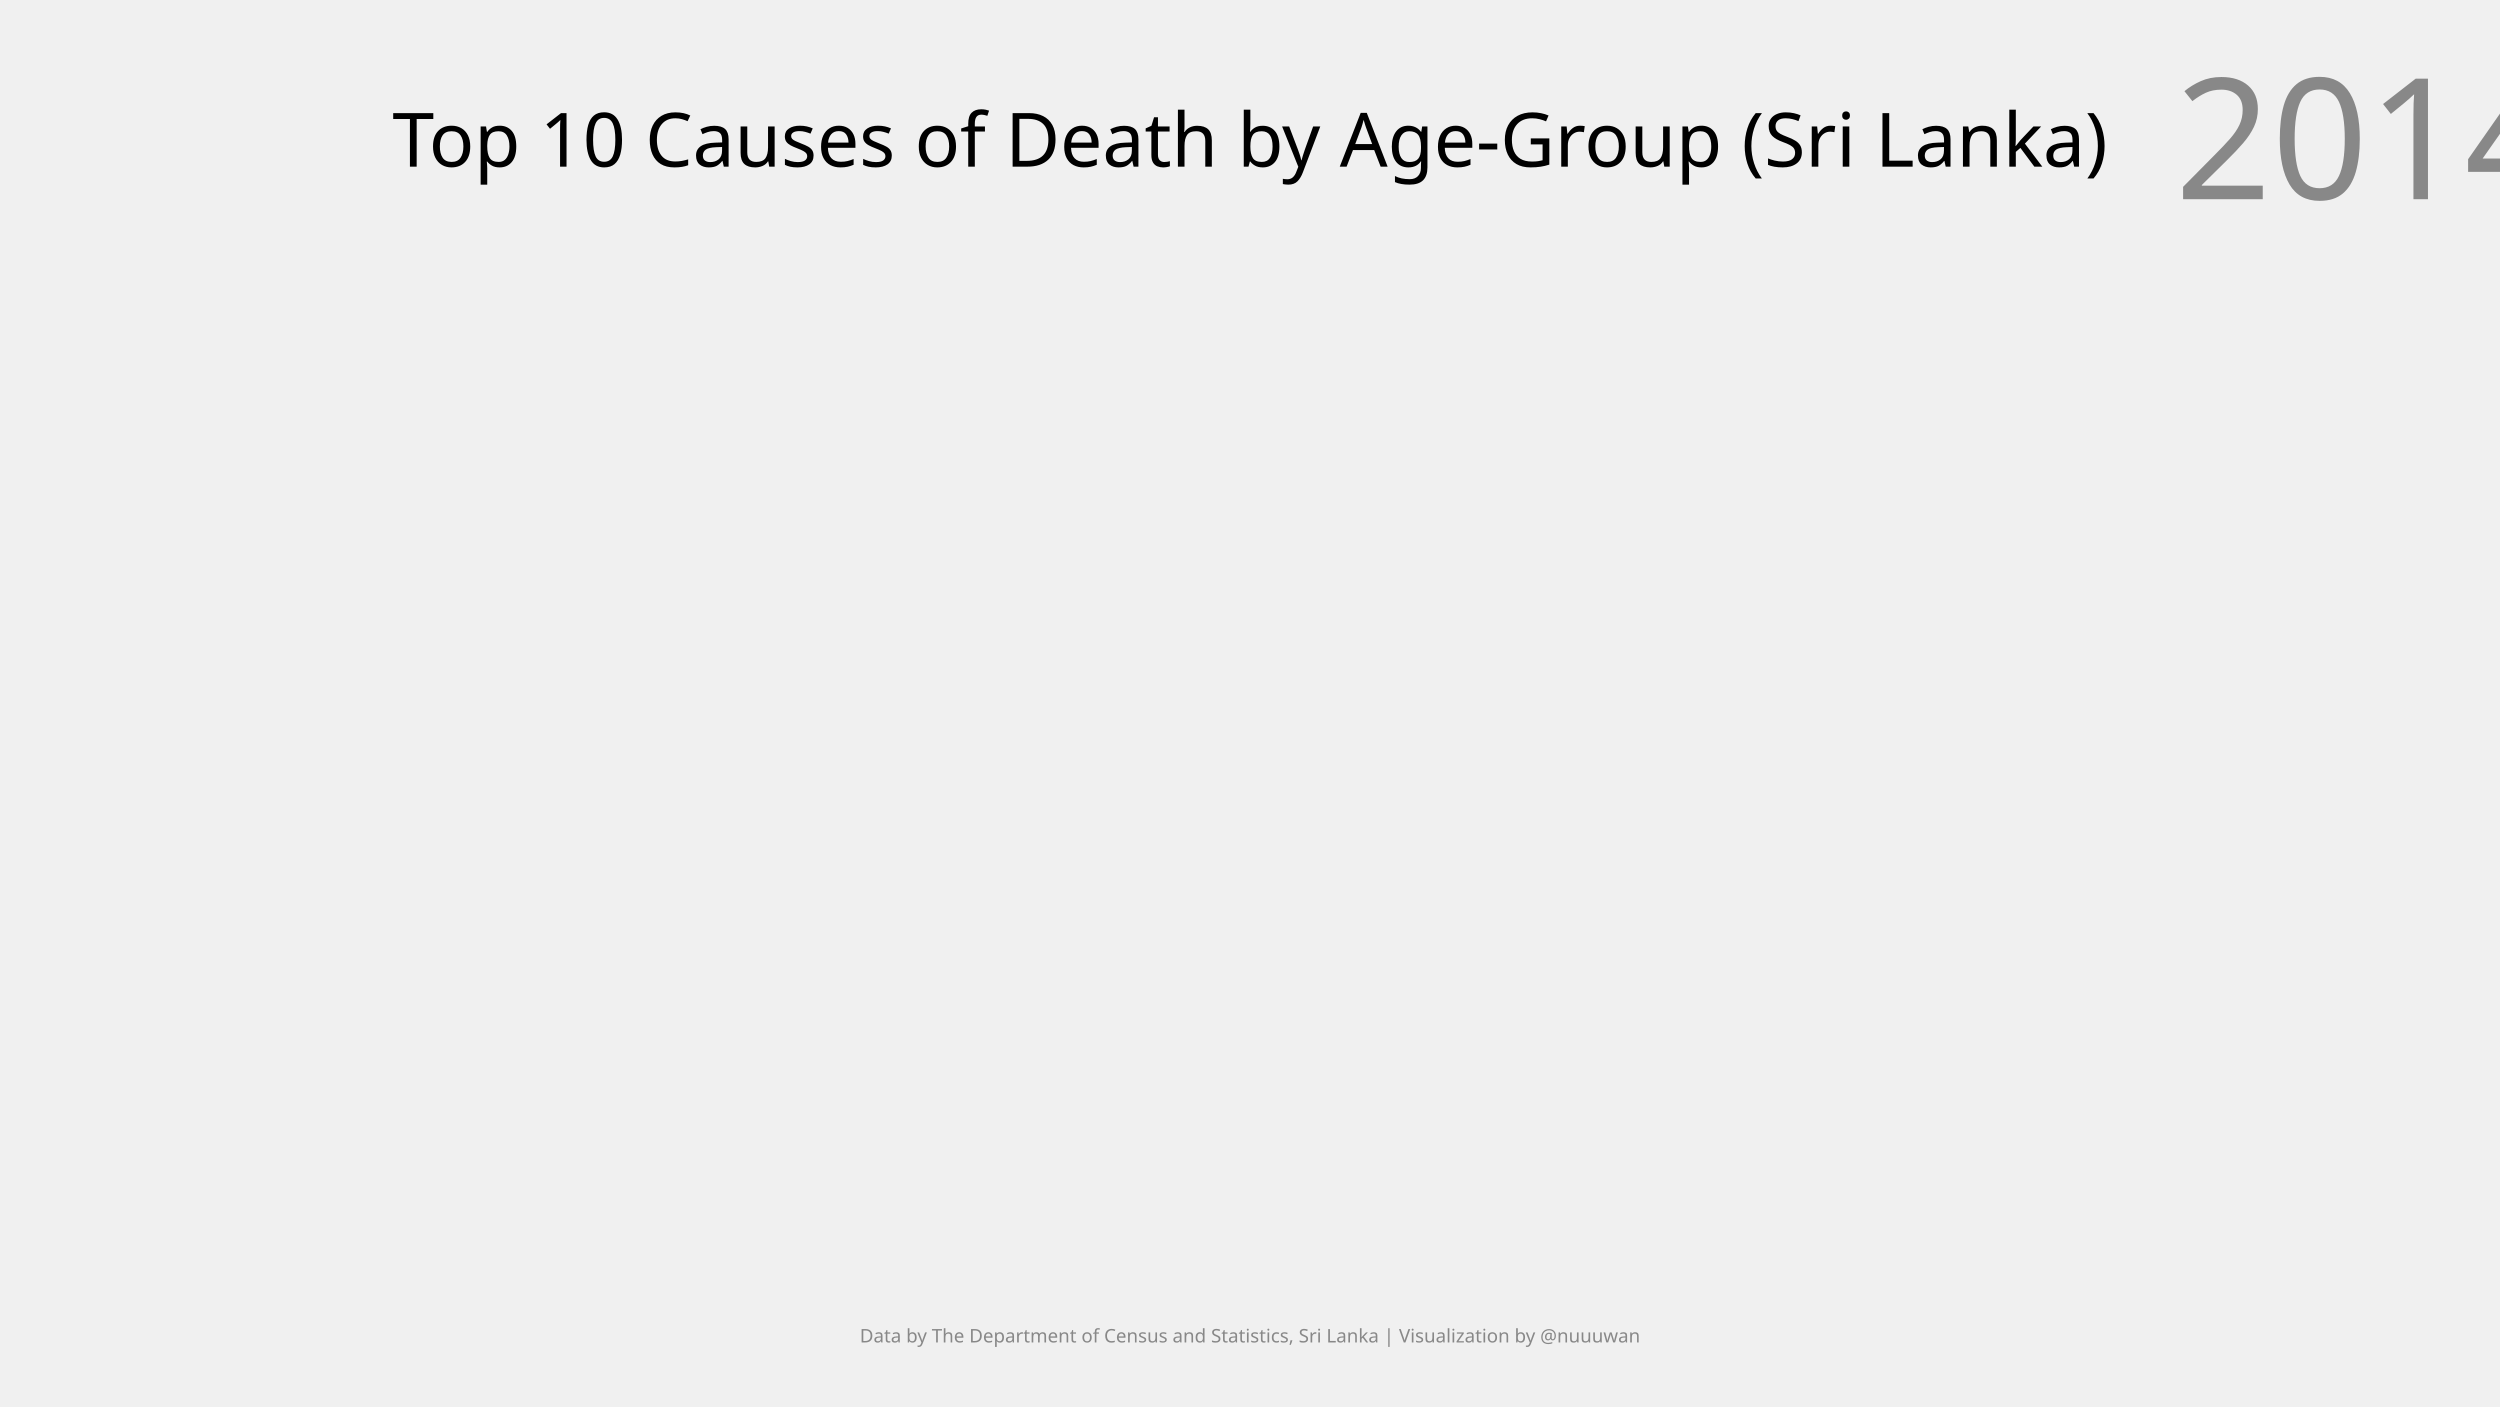
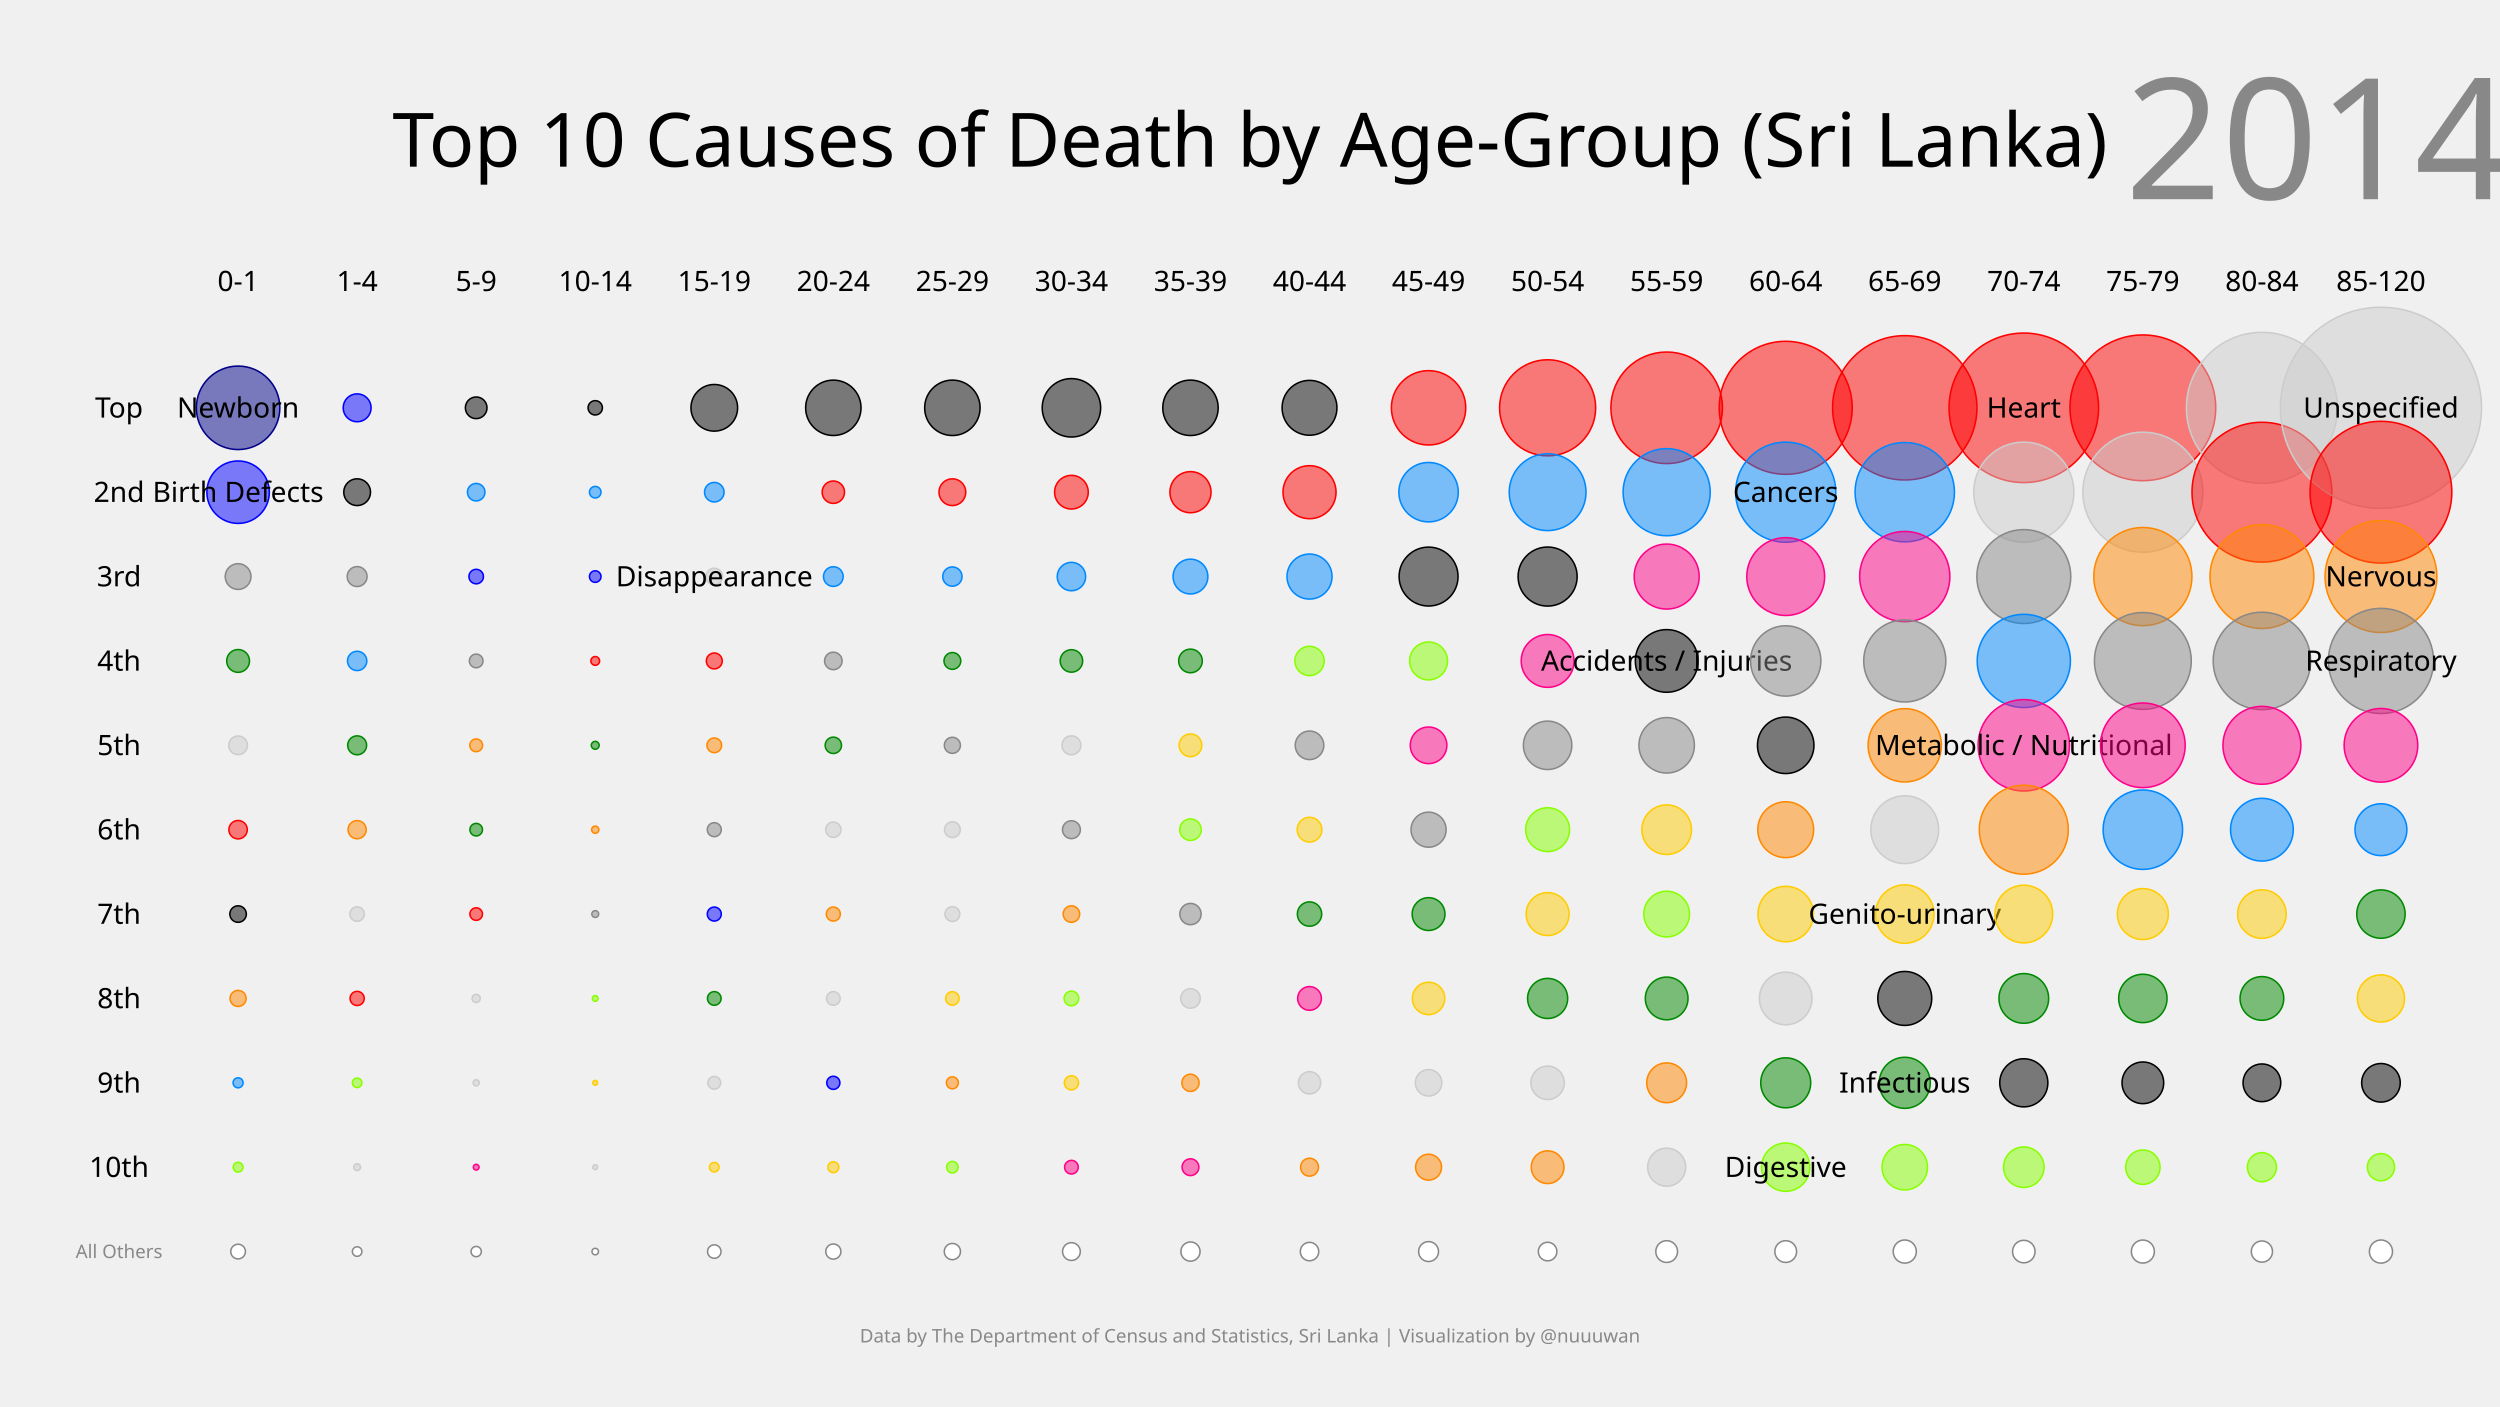
<svg xmlns="http://www.w3.org/2000/svg" width="1600" height="900">
  <g>
    <text x="800.0" y="90" text-anchor="middle" dominant-baseline="middle" font-size="48" font-family="P22 Johnston" fill="black">Top 10 Causes of Death by Age-Group (Sri Lanka)</text>
-     <text x="1392.0" y="90" text-anchor="start" dominant-baseline="middle" font-size="108" font-family="P22 Johnston" fill="#888">2014</text>
+     <text x="1360.0" y="90" text-anchor="start" dominant-baseline="middle" font-size="108" font-family="P22 Johnston" fill="#888">2014</text>
  </g>
-   <g />
+   <g>
+     <g>
+       <text x="152.381" y="180" text-anchor="middle" dominant-baseline="middle" font-size="18.0" font-family="P22 Johnston" fill="black">0-1</text>
+       <text x="76.19" y="261.0" text-anchor="middle" dominant-baseline="middle" font-size="18.0" font-family="P22 Johnston" fill="black">Top</text>
+       <circle cx="152.381" cy="261.0" r="26.719" stroke="#008" fill="#008" fill-opacity="0.5" />
+       <text x="152.381" y="261.0" text-anchor="middle" dominant-baseline="middle" font-size="18.0" font-family="P22 Johnston" fill="black">Newborn</text>
+       <text x="76.19" y="315.0" text-anchor="middle" dominant-baseline="middle" font-size="18.0" font-family="P22 Johnston" fill="black">2nd</text>
+       <circle cx="152.381" cy="315.0" r="19.984" stroke="#00f" fill="#00f" fill-opacity="0.5" />
+       <text x="152.381" y="315.0" text-anchor="middle" dominant-baseline="middle" font-size="18.0" font-family="P22 Johnston" fill="black">Birth Defects</text>
+       <text x="76.19" y="369.0" text-anchor="middle" dominant-baseline="middle" font-size="18.0" font-family="P22 Johnston" fill="black">3rd</text>
+       <circle cx="152.381" cy="369.0" r="8.253" stroke="#888" fill="#888" fill-opacity="0.5" />
+       <text x="76.19" y="423.0" text-anchor="middle" dominant-baseline="middle" font-size="18.0" font-family="P22 Johnston" fill="black">4th</text>
+       <circle cx="152.381" cy="423.0" r="7.308" stroke="#080" fill="#080" fill-opacity="0.5" />
+       <text x="76.19" y="477.0" text-anchor="middle" dominant-baseline="middle" font-size="18.0" font-family="P22 Johnston" fill="black">5th</text>
+       <circle cx="152.381" cy="477.0" r="5.981" stroke="#ccc" fill="#ccc" fill-opacity="0.5" />
+       <text x="76.19" y="531.0" text-anchor="middle" dominant-baseline="middle" font-size="18.0" font-family="P22 Johnston" fill="black">6th</text>
+       <circle cx="152.381" cy="531.0" r="5.898" stroke="#f00" fill="#f00" fill-opacity="0.5" />
+       <text x="76.19" y="585.0" text-anchor="middle" dominant-baseline="middle" font-size="18.0" font-family="P22 Johnston" fill="black">7th</text>
+       <circle cx="152.381" cy="585.0" r="5.285" stroke="#000" fill="#000" fill-opacity="0.5" />
+       <text x="76.19" y="639.0" text-anchor="middle" dominant-baseline="middle" font-size="18.0" font-family="P22 Johnston" fill="black">8th</text>
+       <circle cx="152.381" cy="639.0" r="5.144" stroke="#f80" fill="#f80" fill-opacity="0.5" />
+       <text x="76.19" y="693.0" text-anchor="middle" dominant-baseline="middle" font-size="18.0" font-family="P22 Johnston" fill="black">9th</text>
+       <circle cx="152.381" cy="693.0" r="3.208" stroke="#08f" fill="#08f" fill-opacity="0.5" />
+       <text x="76.19" y="747.0" text-anchor="middle" dominant-baseline="middle" font-size="18.0" font-family="P22 Johnston" fill="black">10th</text>
+       <circle cx="152.381" cy="747.0" r="3.13" stroke="#8f0" fill="#8f0" fill-opacity="0.5" />
+       <circle cx="152.381" cy="801.0" r="4.696" stroke="#888" fill="#fff" />
+       <text x="76.19" y="801.0" text-anchor="middle" dominant-baseline="middle" font-size="12" font-family="P22 Johnston" fill="#888">All Others</text>
+     </g>
+     <g>
+       <text x="228.571" y="180" text-anchor="middle" dominant-baseline="middle" font-size="18.0" font-family="P22 Johnston" fill="black">1-4</text>
+       <circle cx="228.571" cy="261.0" r="8.937" stroke="#00f" fill="#00f" fill-opacity="0.5" />
+       <circle cx="228.571" cy="315.0" r="8.573" stroke="#000" fill="#000" fill-opacity="0.5" />
+       <circle cx="228.571" cy="369.0" r="6.377" stroke="#888" fill="#888" fill-opacity="0.5" />
+       <circle cx="228.571" cy="423.0" r="6.182" stroke="#08f" fill="#08f" fill-opacity="0.5" />
+       <circle cx="228.571" cy="477.0" r="6.062" stroke="#080" fill="#080" fill-opacity="0.5" />
+       <circle cx="228.571" cy="531.0" r="5.815" stroke="#f80" fill="#f80" fill-opacity="0.5" />
+       <circle cx="228.571" cy="585.0" r="4.643" stroke="#ccc" fill="#ccc" fill-opacity="0.5" />
+       <circle cx="228.571" cy="639.0" r="4.537" stroke="#f00" fill="#f00" fill-opacity="0.5" />
+       <circle cx="228.571" cy="693.0" r="3.051" stroke="#8f0" fill="#8f0" fill-opacity="0.5" />
+       <circle cx="228.571" cy="747.0" r="2.214" stroke="#cccccc" fill="#cccccc" fill-opacity="0.5" />
+       <circle cx="228.571" cy="801.0" r="3.051" stroke="#888" fill="#fff" />
+     </g>
+     <g>
+       <text x="304.762" y="180" text-anchor="middle" dominant-baseline="middle" font-size="18.0" font-family="P22 Johnston" fill="black">5-9</text>
+       <circle cx="304.762" cy="261.0" r="6.93" stroke="#000" fill="#000" fill-opacity="0.5" />
+       <circle cx="304.762" cy="315.0" r="5.6" stroke="#08f" fill="#08f" fill-opacity="0.5" />
+       <circle cx="304.762" cy="369.0" r="4.643" stroke="#00f" fill="#00f" fill-opacity="0.5" />
+       <circle cx="304.762" cy="423.0" r="4.371" stroke="#888" fill="#888" fill-opacity="0.5" />
+       <circle cx="304.762" cy="477.0" r="4.082" stroke="#f80" fill="#f80" fill-opacity="0.5" />
+       <circle cx="304.762" cy="531.0" r="4.021" stroke="#080" fill="#080" fill-opacity="0.5" />
+       <circle cx="304.762" cy="585.0" r="4.021" stroke="#f00" fill="#f00" fill-opacity="0.5" />
+       <circle cx="304.762" cy="639.0" r="2.619" stroke="#ccc" fill="#ccc" fill-opacity="0.5" />
+       <circle cx="304.762" cy="693.0" r="1.98" stroke="#cccccc" fill="#cccccc" fill-opacity="0.5" />
+       <circle cx="304.762" cy="747.0" r="1.852" stroke="#f08" fill="#f08" fill-opacity="0.5" />
+       <circle cx="304.762" cy="801.0" r="3.283" stroke="#888" fill="#fff" />
+     </g>
+     <g>
+       <text x="380.952" y="180" text-anchor="middle" dominant-baseline="middle" font-size="18.0" font-family="P22 Johnston" fill="black">10-14</text>
+       <circle cx="380.952" cy="261.0" r="4.59" stroke="#000" fill="#000" fill-opacity="0.5" />
+       <circle cx="380.952" cy="315.0" r="3.704" stroke="#08f" fill="#08f" fill-opacity="0.5" />
+       <circle cx="380.952" cy="369.0" r="3.704" stroke="#00f" fill="#00f" fill-opacity="0.5" />
+       <circle cx="380.952" cy="423.0" r="2.8" stroke="#f00" fill="#f00" fill-opacity="0.5" />
+       <circle cx="380.952" cy="477.0" r="2.524" stroke="#080" fill="#080" fill-opacity="0.5" />
+       <circle cx="380.952" cy="531.0" r="2.322" stroke="#f80" fill="#f80" fill-opacity="0.5" />
+       <circle cx="380.952" cy="585.0" r="2.214" stroke="#888" fill="#888" fill-opacity="0.5" />
+       <circle cx="380.952" cy="639.0" r="1.852" stroke="#8f0" fill="#8f0" fill-opacity="0.5" />
+       <circle cx="380.952" cy="693.0" r="1.565" stroke="#fc0" fill="#fc0" fill-opacity="0.5" />
+       <circle cx="380.952" cy="747.0" r="1.565" stroke="#ccc" fill="#ccc" fill-opacity="0.5" />
+       <circle cx="380.952" cy="801.0" r="2.1" stroke="#888" fill="#fff" />
+     </g>
+     <g>
+       <text x="457.143" y="180" text-anchor="middle" dominant-baseline="middle" font-size="18.0" font-family="P22 Johnston" fill="black">15-19</text>
+       <circle cx="457.143" cy="261.0" r="14.932" stroke="#000" fill="#000" fill-opacity="0.5" />
+       <circle cx="457.143" cy="315.0" r="6.261" stroke="#08f" fill="#08f" fill-opacity="0.5" />
+       <circle cx="457.143" cy="369.0" r="5.331" stroke="#cccccc" fill="#cccccc" fill-opacity="0.5" />
+       <text x="457.143" y="369.0" text-anchor="middle" dominant-baseline="middle" font-size="18.0" font-family="P22 Johnston" fill="black">Disappearance</text>
+       <circle cx="457.143" cy="423.0" r="5.096" stroke="#f00" fill="#f00" fill-opacity="0.5" />
+       <circle cx="457.143" cy="477.0" r="4.696" stroke="#f80" fill="#f80" fill-opacity="0.5" />
+       <circle cx="457.143" cy="531.0" r="4.482" stroke="#888" fill="#888" fill-opacity="0.5" />
+       <circle cx="457.143" cy="585.0" r="4.482" stroke="#00f" fill="#00f" fill-opacity="0.5" />
+       <circle cx="457.143" cy="639.0" r="4.371" stroke="#080" fill="#080" fill-opacity="0.5" />
+       <circle cx="457.143" cy="693.0" r="4.082" stroke="#ccc" fill="#ccc" fill-opacity="0.5" />
+       <circle cx="457.143" cy="747.0" r="3.051" stroke="#fc0" fill="#fc0" fill-opacity="0.5" />
+       <circle cx="457.143" cy="801.0" r="4.315" stroke="#888" fill="#fff" />
+     </g>
+     <g>
+       <text x="533.333" y="180" text-anchor="middle" dominant-baseline="middle" font-size="18.0" font-family="P22 Johnston" fill="black">20-24</text>
+       <circle cx="533.333" cy="261.0" r="17.723" stroke="#000" fill="#000" fill-opacity="0.5" />
+       <circle cx="533.333" cy="315.0" r="7.173" stroke="#f00" fill="#f00" fill-opacity="0.5" />
+       <circle cx="533.333" cy="369.0" r="6.3" stroke="#08f" fill="#08f" fill-opacity="0.5" />
+       <circle cx="533.333" cy="423.0" r="5.6" stroke="#888" fill="#888" fill-opacity="0.5" />
+       <circle cx="533.333" cy="477.0" r="5.238" stroke="#080" fill="#080" fill-opacity="0.5" />
+       <circle cx="533.333" cy="531.0" r="4.9" stroke="#cccccc" fill="#cccccc" fill-opacity="0.5" />
+       <circle cx="533.333" cy="585.0" r="4.482" stroke="#f80" fill="#f80" fill-opacity="0.5" />
+       <circle cx="533.333" cy="639.0" r="4.371" stroke="#ccc" fill="#ccc" fill-opacity="0.5" />
+       <circle cx="533.333" cy="693.0" r="4.2" stroke="#00f" fill="#00f" fill-opacity="0.5" />
+       <circle cx="533.333" cy="747.0" r="3.5" stroke="#fc0" fill="#fc0" fill-opacity="0.5" />
+       <circle cx="533.333" cy="801.0" r="4.85" stroke="#888" fill="#fff" />
+     </g>
+     <g>
+       <text x="609.524" y="180" text-anchor="middle" dominant-baseline="middle" font-size="18.0" font-family="P22 Johnston" fill="black">25-29</text>
+       <circle cx="609.524" cy="261.0" r="17.736" stroke="#000" fill="#000" fill-opacity="0.5" />
+       <circle cx="609.524" cy="315.0" r="8.573" stroke="#f00" fill="#f00" fill-opacity="0.5" />
+       <circle cx="609.524" cy="369.0" r="6.182" stroke="#08f" fill="#08f" fill-opacity="0.5" />
+       <circle cx="609.524" cy="423.0" r="5.377" stroke="#080" fill="#080" fill-opacity="0.5" />
+       <circle cx="609.524" cy="477.0" r="5.144" stroke="#888" fill="#888" fill-opacity="0.5" />
+       <circle cx="609.524" cy="531.0" r="5.048" stroke="#ccc" fill="#ccc" fill-opacity="0.5" />
+       <circle cx="609.524" cy="585.0" r="4.748" stroke="#cccccc" fill="#cccccc" fill-opacity="0.5" />
+       <circle cx="609.524" cy="639.0" r="4.315" stroke="#fc0" fill="#fc0" fill-opacity="0.5" />
+       <circle cx="609.524" cy="693.0" r="3.834" stroke="#f80" fill="#f80" fill-opacity="0.5" />
+       <circle cx="609.524" cy="747.0" r="3.704" stroke="#8f0" fill="#8f0" fill-opacity="0.5" />
+       <circle cx="609.524" cy="801.0" r="5.191" stroke="#888" fill="#fff" />
+     </g>
+     <g>
+       <text x="685.714" y="180" text-anchor="middle" dominant-baseline="middle" font-size="18.0" font-family="P22 Johnston" fill="black">30-34</text>
+       <circle cx="685.714" cy="261.0" r="18.705" stroke="#000" fill="#000" fill-opacity="0.5" />
+       <circle cx="685.714" cy="315.0" r="10.776" stroke="#f00" fill="#f00" fill-opacity="0.5" />
+       <circle cx="685.714" cy="369.0" r="9.1" stroke="#08f" fill="#08f" fill-opacity="0.5" />
+       <circle cx="685.714" cy="423.0" r="7.207" stroke="#080" fill="#080" fill-opacity="0.5" />
+       <circle cx="685.714" cy="477.0" r="6.062" stroke="#ccc" fill="#ccc" fill-opacity="0.5" />
+       <circle cx="685.714" cy="531.0" r="5.73" stroke="#888" fill="#888" fill-opacity="0.5" />
+       <circle cx="685.714" cy="585.0" r="5.285" stroke="#f80" fill="#f80" fill-opacity="0.5" />
+       <circle cx="685.714" cy="639.0" r="4.696" stroke="#8f0" fill="#8f0" fill-opacity="0.5" />
+       <circle cx="685.714" cy="693.0" r="4.537" stroke="#fc0" fill="#fc0" fill-opacity="0.5" />
+       <circle cx="685.714" cy="747.0" r="4.371" stroke="#f08" fill="#f08" fill-opacity="0.5" />
+       <circle cx="685.714" cy="801.0" r="5.687" stroke="#888" fill="#fff" />
+     </g>
+     <g>
+       <text x="761.905" y="180" text-anchor="middle" dominant-baseline="middle" font-size="18.0" font-family="P22 Johnston" fill="black">35-39</text>
+       <circle cx="761.905" cy="261.0" r="17.736" stroke="#000" fill="#000" fill-opacity="0.5" />
+       <circle cx="761.905" cy="315.0" r="13.152" stroke="#f00" fill="#f00" fill-opacity="0.5" />
+       <circle cx="761.905" cy="369.0" r="11.134" stroke="#08f" fill="#08f" fill-opacity="0.5" />
+       <circle cx="761.905" cy="423.0" r="7.572" stroke="#080" fill="#080" fill-opacity="0.5" />
+       <circle cx="761.905" cy="477.0" r="7.275" stroke="#fc0" fill="#fc0" fill-opacity="0.5" />
+       <circle cx="761.905" cy="531.0" r="6.894" stroke="#8f0" fill="#8f0" fill-opacity="0.5" />
+       <circle cx="761.905" cy="585.0" r="6.823" stroke="#888" fill="#888" fill-opacity="0.5" />
+       <circle cx="761.905" cy="639.0" r="6.261" stroke="#ccc" fill="#ccc" fill-opacity="0.5" />
+       <circle cx="761.905" cy="693.0" r="5.512" stroke="#f80" fill="#f80" fill-opacity="0.5" />
+       <circle cx="761.905" cy="747.0" r="5.377" stroke="#f08" fill="#f08" fill-opacity="0.5" />
+       <circle cx="761.905" cy="801.0" r="6.142" stroke="#888" fill="#fff" />
+     </g>
+     <g>
+       <text x="838.095" y="180" text-anchor="middle" dominant-baseline="middle" font-size="18.0" font-family="P22 Johnston" fill="black">40-44</text>
+       <circle cx="838.095" cy="261.0" r="17.556" stroke="#000" fill="#000" fill-opacity="0.5" />
+       <circle cx="838.095" cy="315.0" r="16.974" stroke="#f00" fill="#f00" fill-opacity="0.5" />
+       <circle cx="838.095" cy="369.0" r="14.414" stroke="#08f" fill="#08f" fill-opacity="0.5" />
+       <circle cx="838.095" cy="423.0" r="9.391" stroke="#8f0" fill="#8f0" fill-opacity="0.5" />
+       <circle cx="838.095" cy="477.0" r="9.154" stroke="#888" fill="#888" fill-opacity="0.5" />
+       <circle cx="838.095" cy="531.0" r="7.92" stroke="#fc0" fill="#fc0" fill-opacity="0.5" />
+       <circle cx="838.095" cy="585.0" r="7.795" stroke="#080" fill="#080" fill-opacity="0.5" />
+       <circle cx="838.095" cy="639.0" r="7.604" stroke="#f08" fill="#f08" fill-opacity="0.5" />
+       <circle cx="838.095" cy="693.0" r="7.139" stroke="#ccc" fill="#ccc" fill-opacity="0.5" />
+       <circle cx="838.095" cy="747.0" r="5.73" stroke="#f80" fill="#f80" fill-opacity="0.5" />
+       <circle cx="838.095" cy="801.0" r="5.898" stroke="#888" fill="#fff" />
+     </g>
+     <g>
+       <text x="914.286" y="180" text-anchor="middle" dominant-baseline="middle" font-size="18.0" font-family="P22 Johnston" fill="black">45-49</text>
+       <circle cx="914.286" cy="261.0" r="23.79" stroke="#f00" fill="#f00" fill-opacity="0.5" />
+       <circle cx="914.286" cy="315.0" r="19.016" stroke="#08f" fill="#08f" fill-opacity="0.5" />
+       <circle cx="914.286" cy="369.0" r="18.861" stroke="#000" fill="#000" fill-opacity="0.5" />
+       <circle cx="914.286" cy="423.0" r="12.124" stroke="#8f0" fill="#8f0" fill-opacity="0.5" />
+       <circle cx="914.286" cy="477.0" r="11.713" stroke="#f08" fill="#f08" fill-opacity="0.5" />
+       <circle cx="914.286" cy="531.0" r="11.222" stroke="#888" fill="#888" fill-opacity="0.5" />
+       <circle cx="914.286" cy="585.0" r="10.5" stroke="#080" fill="#080" fill-opacity="0.5" />
+       <circle cx="914.286" cy="639.0" r="10.359" stroke="#fc0" fill="#fc0" fill-opacity="0.5" />
+       <circle cx="914.286" cy="693.0" r="8.487" stroke="#ccc" fill="#ccc" fill-opacity="0.5" />
+       <circle cx="914.286" cy="747.0" r="8.312" stroke="#f80" fill="#f80" fill-opacity="0.5" />
+       <circle cx="914.286" cy="801.0" r="6.377" stroke="#888" fill="#fff" />
+     </g>
+     <g>
+       <text x="990.476" y="180" text-anchor="middle" dominant-baseline="middle" font-size="18.0" font-family="P22 Johnston" fill="black">50-54</text>
+       <circle cx="990.476" cy="261.0" r="30.752" stroke="#f00" fill="#f00" fill-opacity="0.5" />
+       <circle cx="990.476" cy="315.0" r="24.58" stroke="#08f" fill="#08f" fill-opacity="0.5" />
+       <circle cx="990.476" cy="369.0" r="18.9" stroke="#000" fill="#000" fill-opacity="0.5" />
+       <circle cx="990.476" cy="423.0" r="16.902" stroke="#f08" fill="#f08" fill-opacity="0.5" />
+       <circle cx="990.476" cy="477.0" r="15.495" stroke="#888" fill="#888" fill-opacity="0.5" />
+       <circle cx="990.476" cy="531.0" r="14.035" stroke="#8f0" fill="#8f0" fill-opacity="0.5" />
+       <circle cx="990.476" cy="585.0" r="13.735" stroke="#fc0" fill="#fc0" fill-opacity="0.5" />
+       <circle cx="990.476" cy="639.0" r="12.831" stroke="#080" fill="#080" fill-opacity="0.5" />
+       <circle cx="990.476" cy="693.0" r="10.685" stroke="#ccc" fill="#ccc" fill-opacity="0.5" />
+       <circle cx="990.476" cy="747.0" r="10.477" stroke="#f80" fill="#f80" fill-opacity="0.5" />
+       <circle cx="990.476" cy="801.0" r="5.94" stroke="#888" fill="#fff" />
+     </g>
+     <g>
+       <text x="1066.667" y="180" text-anchor="middle" dominant-baseline="middle" font-size="18.0" font-family="P22 Johnston" fill="black">55-59</text>
+       <circle cx="1066.667" cy="261.0" r="35.707" stroke="#f00" fill="#f00" fill-opacity="0.5" />
+       <circle cx="1066.667" cy="315.0" r="27.886" stroke="#08f" fill="#08f" fill-opacity="0.5" />
+       <circle cx="1066.667" cy="369.0" r="20.801" stroke="#f08" fill="#f08" fill-opacity="0.5" />
+       <circle cx="1066.667" cy="423.0" r="20.057" stroke="#000" fill="#000" fill-opacity="0.5" />
+       <text x="1066.667" y="423.0" text-anchor="middle" dominant-baseline="middle" font-size="18.0" font-family="P22 Johnston" fill="black">Accidents / Injuries</text>
+       <circle cx="1066.667" cy="477.0" r="17.75" stroke="#888" fill="#888" fill-opacity="0.5" />
+       <circle cx="1066.667" cy="531.0" r="15.87" stroke="#fc0" fill="#fc0" fill-opacity="0.5" />
+       <circle cx="1066.667" cy="585.0" r="14.616" stroke="#8f0" fill="#8f0" fill-opacity="0.5" />
+       <circle cx="1066.667" cy="639.0" r="13.663" stroke="#080" fill="#080" fill-opacity="0.5" />
+       <circle cx="1066.667" cy="693.0" r="12.735" stroke="#f80" fill="#f80" fill-opacity="0.5" />
+       <circle cx="1066.667" cy="747.0" r="12.165" stroke="#ccc" fill="#ccc" fill-opacity="0.5" />
+       <circle cx="1066.667" cy="801.0" r="6.965" stroke="#888" fill="#fff" />
+     </g>
+     <g>
+       <text x="1142.857" y="180" text-anchor="middle" dominant-baseline="middle" font-size="18.0" font-family="P22 Johnston" fill="black">60-64</text>
+       <circle cx="1142.857" cy="261.0" r="42.562" stroke="#f00" fill="#f00" fill-opacity="0.5" />
+       <circle cx="1142.857" cy="315.0" r="32.055" stroke="#08f" fill="#08f" fill-opacity="0.5" />
+       <text x="1142.857" y="315.0" text-anchor="middle" dominant-baseline="middle" font-size="18.0" font-family="P22 Johnston" fill="black">Cancers</text>
+       <circle cx="1142.857" cy="369.0" r="24.907" stroke="#f08" fill="#f08" fill-opacity="0.5" />
+       <circle cx="1142.857" cy="423.0" r="22.509" stroke="#888" fill="#888" fill-opacity="0.5" />
+       <circle cx="1142.857" cy="477.0" r="18.078" stroke="#000" fill="#000" fill-opacity="0.5" />
+       <circle cx="1142.857" cy="531.0" r="17.874" stroke="#f80" fill="#f80" fill-opacity="0.5" />
+       <circle cx="1142.857" cy="585.0" r="17.75" stroke="#fc0" fill="#fc0" fill-opacity="0.5" />
+       <circle cx="1142.857" cy="639.0" r="16.829" stroke="#ccc" fill="#ccc" fill-opacity="0.5" />
+       <circle cx="1142.857" cy="693.0" r="15.993" stroke="#080" fill="#080" fill-opacity="0.5" />
+       <circle cx="1142.857" cy="747.0" r="15.464" stroke="#8f0" fill="#8f0" fill-opacity="0.5" />
+       <text x="1142.857" y="747.0" text-anchor="middle" dominant-baseline="middle" font-size="18.0" font-family="P22 Johnston" fill="black">Digestive</text>
+       <circle cx="1142.857" cy="801.0" r="6.965" stroke="#888" fill="#fff" />
+     </g>
+     <g>
+       <text x="1219.048" y="180" text-anchor="middle" dominant-baseline="middle" font-size="18.0" font-family="P22 Johnston" fill="black">65-69</text>
+       <circle cx="1219.048" cy="261.0" r="46.184" stroke="#f00" fill="#f00" fill-opacity="0.5" />
+       <circle cx="1219.048" cy="315.0" r="31.802" stroke="#08f" fill="#08f" fill-opacity="0.5" />
+       <circle cx="1219.048" cy="369.0" r="28.879" stroke="#f08" fill="#f08" fill-opacity="0.5" />
+       <circle cx="1219.048" cy="423.0" r="26.276" stroke="#888" fill="#888" fill-opacity="0.5" />
+       <circle cx="1219.048" cy="477.0" r="23.468" stroke="#f80" fill="#f80" fill-opacity="0.5" />
+       <circle cx="1219.048" cy="531.0" r="21.7" stroke="#ccc" fill="#ccc" fill-opacity="0.5" />
+       <circle cx="1219.048" cy="585.0" r="18.705" stroke="#fc0" fill="#fc0" fill-opacity="0.5" />
+       <text x="1219.048" y="585.0" text-anchor="middle" dominant-baseline="middle" font-size="18.0" font-family="P22 Johnston" fill="black">Genito-urinary</text>
+       <circle cx="1219.048" cy="639.0" r="17.26" stroke="#000" fill="#000" fill-opacity="0.5" />
+       <circle cx="1219.048" cy="693.0" r="16.342" stroke="#080" fill="#080" fill-opacity="0.5" />
+       <text x="1219.048" y="693.0" text-anchor="middle" dominant-baseline="middle" font-size="18.0" font-family="P22 Johnston" fill="black">Infectious</text>
+       <circle cx="1219.048" cy="747.0" r="14.549" stroke="#8f0" fill="#8f0" fill-opacity="0.5" />
+       <circle cx="1219.048" cy="801.0" r="7.408" stroke="#888" fill="#fff" />
+     </g>
+     <g>
+       <text x="1295.238" y="180" text-anchor="middle" dominant-baseline="middle" font-size="18.0" font-family="P22 Johnston" fill="black">70-74</text>
+       <circle cx="1295.238" cy="261.0" r="47.841" stroke="#f00" fill="#f00" fill-opacity="0.5" />
+       <text x="1295.238" y="261.0" text-anchor="middle" dominant-baseline="middle" font-size="18.0" font-family="P22 Johnston" fill="black">Heart</text>
+       <circle cx="1295.238" cy="315.0" r="32.047" stroke="#ccc" fill="#ccc" fill-opacity="0.5" />
+       <circle cx="1295.238" cy="369.0" r="30.059" stroke="#888" fill="#888" fill-opacity="0.5" />
+       <circle cx="1295.238" cy="423.0" r="29.838" stroke="#08f" fill="#08f" fill-opacity="0.5" />
+       <circle cx="1295.238" cy="477.0" r="29.266" stroke="#f08" fill="#f08" fill-opacity="0.5" />
+       <text x="1295.238" y="477.0" text-anchor="middle" dominant-baseline="middle" font-size="18.0" font-family="P22 Johnston" fill="black">Metabolic / Nutritional</text>
+       <circle cx="1295.238" cy="531.0" r="28.477" stroke="#f80" fill="#f80" fill-opacity="0.5" />
+       <circle cx="1295.238" cy="585.0" r="18.454" stroke="#fc0" fill="#fc0" fill-opacity="0.5" />
+       <circle cx="1295.238" cy="639.0" r="15.901" stroke="#080" fill="#080" fill-opacity="0.5" />
+       <circle cx="1295.238" cy="693.0" r="15.4" stroke="#000" fill="#000" fill-opacity="0.5" />
+       <circle cx="1295.238" cy="747.0" r="12.964" stroke="#8f0" fill="#8f0" fill-opacity="0.5" />
+       <circle cx="1295.238" cy="801.0" r="7.207" stroke="#888" fill="#fff" />
+     </g>
+     <g>
+       <text x="1371.429" y="180" text-anchor="middle" dominant-baseline="middle" font-size="18.0" font-family="P22 Johnston" fill="black">75-79</text>
+       <circle cx="1371.429" cy="261.0" r="46.638" stroke="#f00" fill="#f00" fill-opacity="0.5" />
+       <circle cx="1371.429" cy="315.0" r="38.404" stroke="#ccc" fill="#ccc" fill-opacity="0.5" />
+       <circle cx="1371.429" cy="369.0" r="31.414" stroke="#f80" fill="#f80" fill-opacity="0.5" />
+       <circle cx="1371.429" cy="423.0" r="30.998" stroke="#888" fill="#888" fill-opacity="0.5" />
+       <circle cx="1371.429" cy="477.0" r="27.093" stroke="#f08" fill="#f08" fill-opacity="0.5" />
+       <circle cx="1371.429" cy="531.0" r="25.423" stroke="#08f" fill="#08f" fill-opacity="0.5" />
+       <circle cx="1371.429" cy="585.0" r="16.297" stroke="#fc0" fill="#fc0" fill-opacity="0.5" />
+       <circle cx="1371.429" cy="639.0" r="15.479" stroke="#080" fill="#080" fill-opacity="0.5" />
+       <circle cx="1371.429" cy="693.0" r="13.337" stroke="#000" fill="#000" fill-opacity="0.5" />
+       <circle cx="1371.429" cy="747.0" r="11.001" stroke="#8f0" fill="#8f0" fill-opacity="0.5" />
+       <circle cx="1371.429" cy="801.0" r="7.375" stroke="#888" fill="#fff" />
+     </g>
+     <g>
+       <text x="1447.619" y="180" text-anchor="middle" dominant-baseline="middle" font-size="18.0" font-family="P22 Johnston" fill="black">80-84</text>
+       <circle cx="1447.619" cy="261.0" r="48.3" stroke="#ccc" fill="#ccc" fill-opacity="0.5" />
+       <circle cx="1447.619" cy="315.0" r="44.74" stroke="#f00" fill="#f00" fill-opacity="0.5" />
+       <circle cx="1447.619" cy="369.0" r="33.248" stroke="#f80" fill="#f80" fill-opacity="0.5" />
+       <circle cx="1447.619" cy="423.0" r="31.187" stroke="#888" fill="#888" fill-opacity="0.5" />
+       <circle cx="1447.619" cy="477.0" r="24.936" stroke="#f08" fill="#f08" fill-opacity="0.5" />
+       <circle cx="1447.619" cy="531.0" r="20.082" stroke="#08f" fill="#08f" fill-opacity="0.5" />
+       <circle cx="1447.619" cy="585.0" r="15.527" stroke="#fc0" fill="#fc0" fill-opacity="0.5" />
+       <circle cx="1447.619" cy="639.0" r="13.982" stroke="#080" fill="#080" fill-opacity="0.5" />
+       <circle cx="1447.619" cy="693.0" r="12.064" stroke="#000" fill="#000" fill-opacity="0.5" />
+       <circle cx="1447.619" cy="747.0" r="9.313" stroke="#8f0" fill="#8f0" fill-opacity="0.5" />
+       <circle cx="1447.619" cy="801.0" r="6.787" stroke="#888" fill="#fff" />
+     </g>
+     <g>
+       <text x="1523.81" y="180" text-anchor="middle" dominant-baseline="middle" font-size="18.0" font-family="P22 Johnston" fill="black">85-120</text>
+       <circle cx="1523.81" cy="261.0" r="64.351" stroke="#ccc" fill="#ccc" fill-opacity="0.5" />
+       <text x="1523.81" y="261.0" text-anchor="middle" dominant-baseline="middle" font-size="18.0" font-family="P22 Johnston" fill="black">Unspecified</text>
+       <circle cx="1523.81" cy="315.0" r="45.36" stroke="#f00" fill="#f00" fill-opacity="0.5" />
+       <circle cx="1523.81" cy="369.0" r="35.803" stroke="#f80" fill="#f80" fill-opacity="0.5" />
+       <text x="1523.81" y="369.0" text-anchor="middle" dominant-baseline="middle" font-size="18.0" font-family="P22 Johnston" fill="black">Nervous</text>
+       <circle cx="1523.81" cy="423.0" r="33.658" stroke="#888" fill="#888" fill-opacity="0.5" />
+       <text x="1523.81" y="423.0" text-anchor="middle" dominant-baseline="middle" font-size="18.0" font-family="P22 Johnston" fill="black">Respiratory</text>
+       <circle cx="1523.81" cy="477.0" r="23.572" stroke="#f08" fill="#f08" fill-opacity="0.5" />
+       <circle cx="1523.81" cy="531.0" r="16.595" stroke="#08f" fill="#08f" fill-opacity="0.5" />
+       <circle cx="1523.81" cy="585.0" r="15.479" stroke="#080" fill="#080" fill-opacity="0.5" />
+       <circle cx="1523.81" cy="639.0" r="15.078" stroke="#fc0" fill="#fc0" fill-opacity="0.5" />
+       <circle cx="1523.81" cy="693.0" r="12.345" stroke="#000" fill="#000" fill-opacity="0.5" />
+       <circle cx="1523.81" cy="747.0" r="8.715" stroke="#8f0" fill="#8f0" fill-opacity="0.5" />
+       <circle cx="1523.81" cy="801.0" r="7.408" stroke="#888" fill="#fff" />
+     </g>
+   </g>
  <g>
    <text x="800.0" y="855.0" text-anchor="middle" dominant-baseline="middle" font-size="12" font-family="P22 Johnston" fill="#888">Data by The Department of Census and Statistics, Sri Lanka | Visualization by @nuuuwan</text>
  </g>
</svg>
